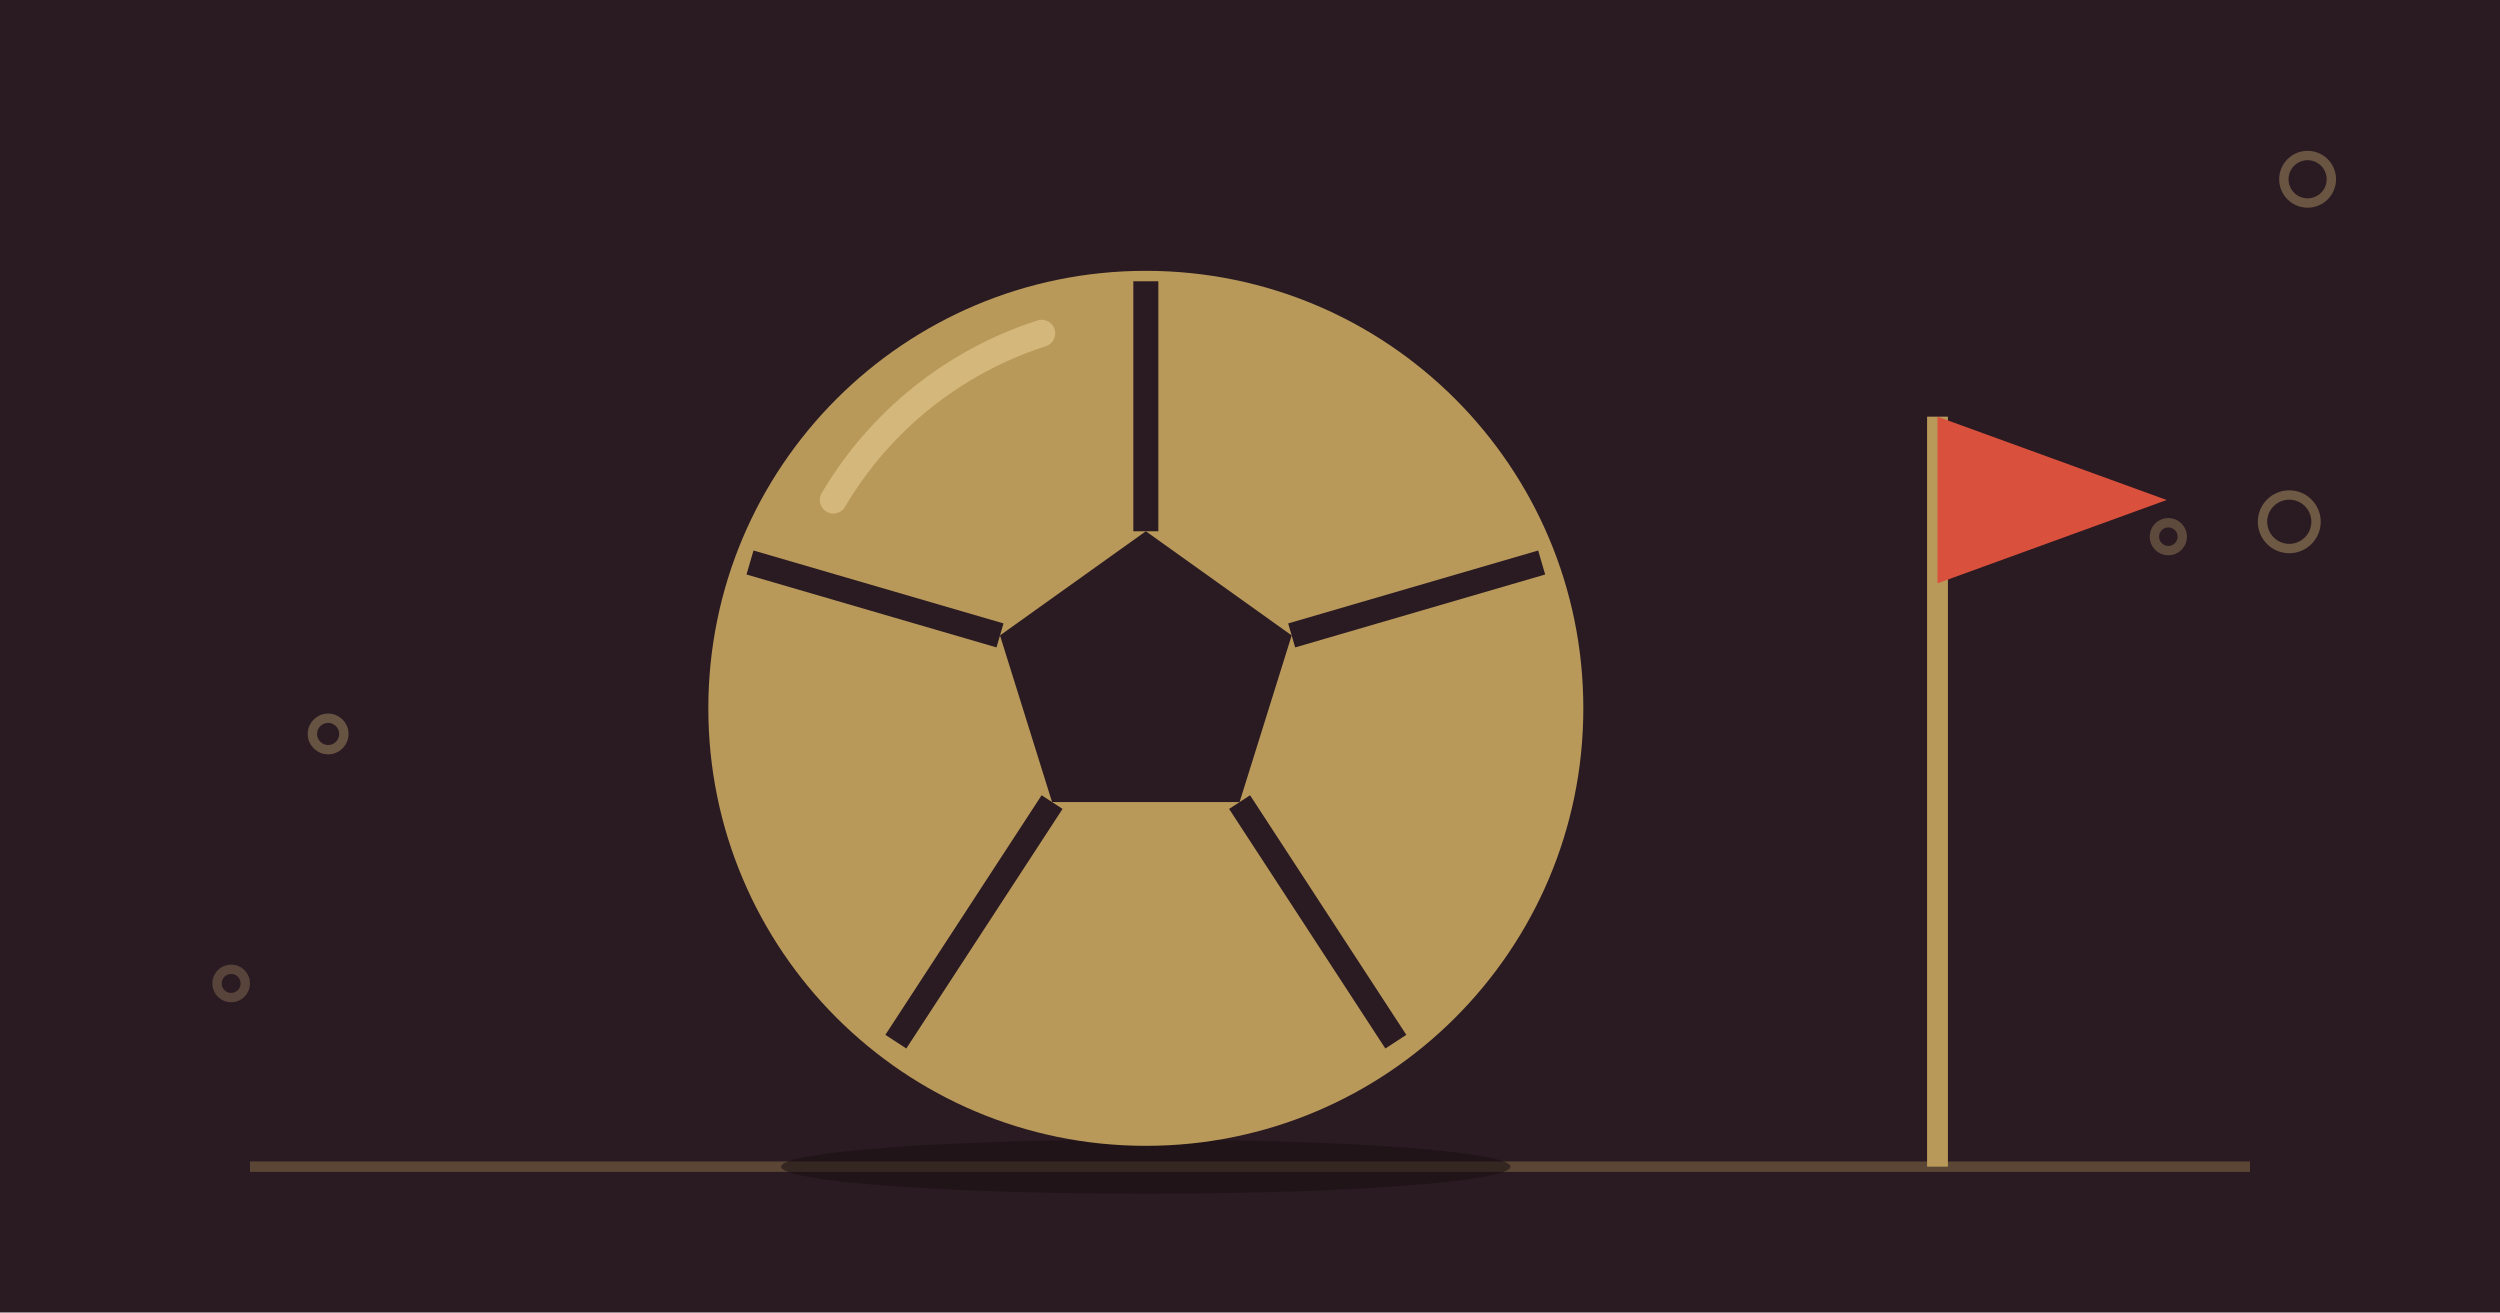
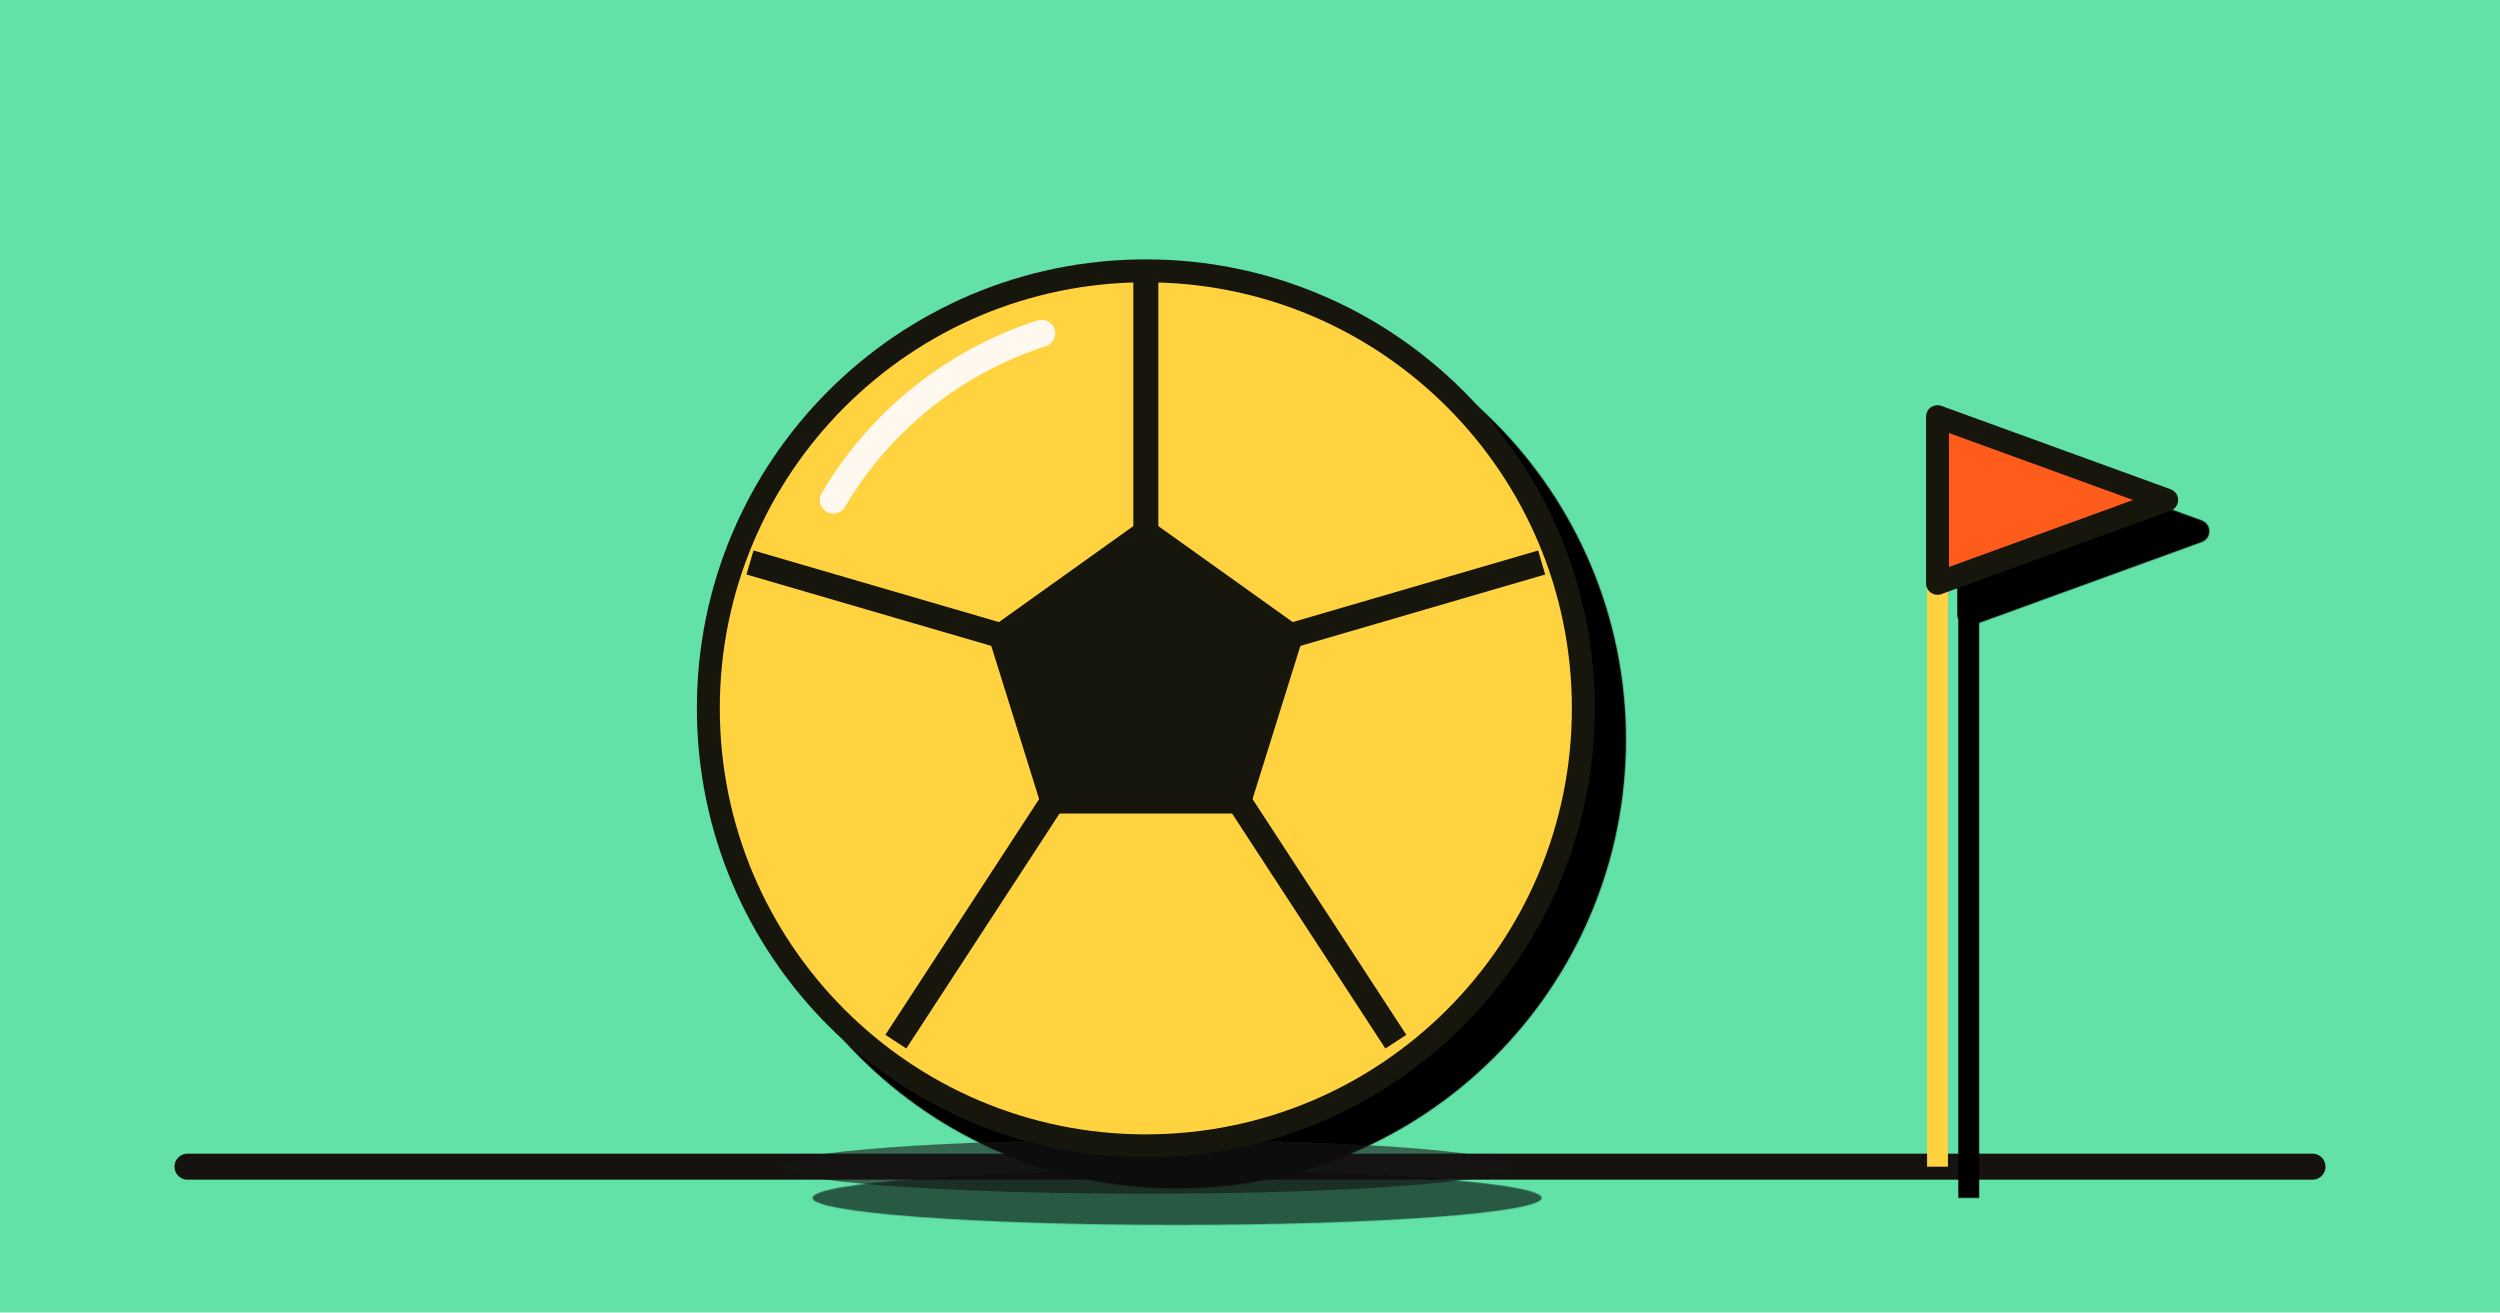
<svg xmlns="http://www.w3.org/2000/svg" viewBox="0 0 240 126" width="240" height="126">
-   <rect width="240" height="126" fill="#2A1A22" />
-   <circle cx="22.19" cy="94.41" r="1.36" fill="none" stroke="#D4B77A" stroke-opacity="0.27" stroke-width=".9" />
-   <circle cx="31.5" cy="70.46" r="1.51" fill="none" stroke="#D4B77A" stroke-opacity="0.36" stroke-width=".9" />
-   <circle cx="221.53" cy="17.21" r="2.28" fill="none" stroke="#D4B77A" stroke-opacity="0.38" stroke-width=".9" />
-   <circle cx="219.77" cy="50.09" r="2.57" fill="none" stroke="#D4B77A" stroke-opacity="0.4" stroke-width=".9" />
-   <circle cx="208.16" cy="51.52" r="1.34" fill="none" stroke="#D4B77A" stroke-opacity="0.31" stroke-width=".9" />
-   <line x1="24" y1="112" x2="216" y2="112" stroke="#B8995A" stroke-opacity=".35" stroke-width="1" />
-   <ellipse cx="110" cy="112" rx="35" ry="2.6" fill="#1A1012" opacity=".6" />
-   <circle cx="110" cy="68" r="42" fill="#B8995A" />
-   <polygon points="110,51 124,61 119,77 101,77 96,61" fill="#2A1A22" />
-   <path d="M110 51 L110 27 M124 61 L148 54 M119 77 L134 100 M101 77 L86 100 M96 61 L72 54" stroke="#2A1A22" stroke-width="2.4" />
-   <path d="M80 48 A36 36 0 0 1 100 32" fill="none" stroke="#D4B77A" stroke-width="2.6" stroke-linecap="round" />
-   <line x1="186" y1="40" x2="186" y2="112" stroke="#B8995A" stroke-width="2" />
-   <path d="M186 40 L208 48 L186 56 Z" fill="#D9503C" />
+   <defs>
+     <filter id="h" x="-5%" y="-5%" width="115%" height="125%">
+       <feOffset in="SourceAlpha" dx="3" dy="3" result="s" />
+       <feMerge>
+         <feMergeNode in="s" />
+         <feMergeNode in="SourceGraphic" />
+       </feMerge>
+     </filter>
+   </defs>
+   <rect width="240" height="126" fill="#63E2A8" />
+   <line x1="18" y1="112" x2="222" y2="112" stroke="#16120F" stroke-width="2.5" stroke-linecap="round" />
+   <g filter="url(#h)">
+     <ellipse cx="110" cy="112" rx="35" ry="2.6" fill="#16120F" opacity=".6" />
+     <circle cx="110" cy="68" r="42" fill="#FFD23F" stroke="#16120F" stroke-width="2.2" stroke-linejoin="round" vector-effect="non-scaling-stroke" />
+     <polygon points="110,51 124,61 119,77 101,77 96,61" fill="#16120F" stroke="#16120F" stroke-width="2.2" stroke-linejoin="round" vector-effect="non-scaling-stroke" />
+     <path d="M110 51 L110 27 M124 61 L148 54 M119 77 L134 100 M101 77 L86 100 M96 61 L72 54" stroke="#16120F" stroke-width="2.4" />
+     <path d="M80 48 A36 36 0 0 1 100 32" fill="none" stroke="#FFF8EE" stroke-width="2.6" stroke-linecap="round" />
+     <line x1="186" y1="40" x2="186" y2="112" stroke="#FFD23F" stroke-width="2" />
+     <path d="M186 40 L208 48 L186 56 Z" fill="#FF5B1F" stroke="#16120F" stroke-width="2.2" stroke-linejoin="round" vector-effect="non-scaling-stroke" />
+   </g>
</svg>
